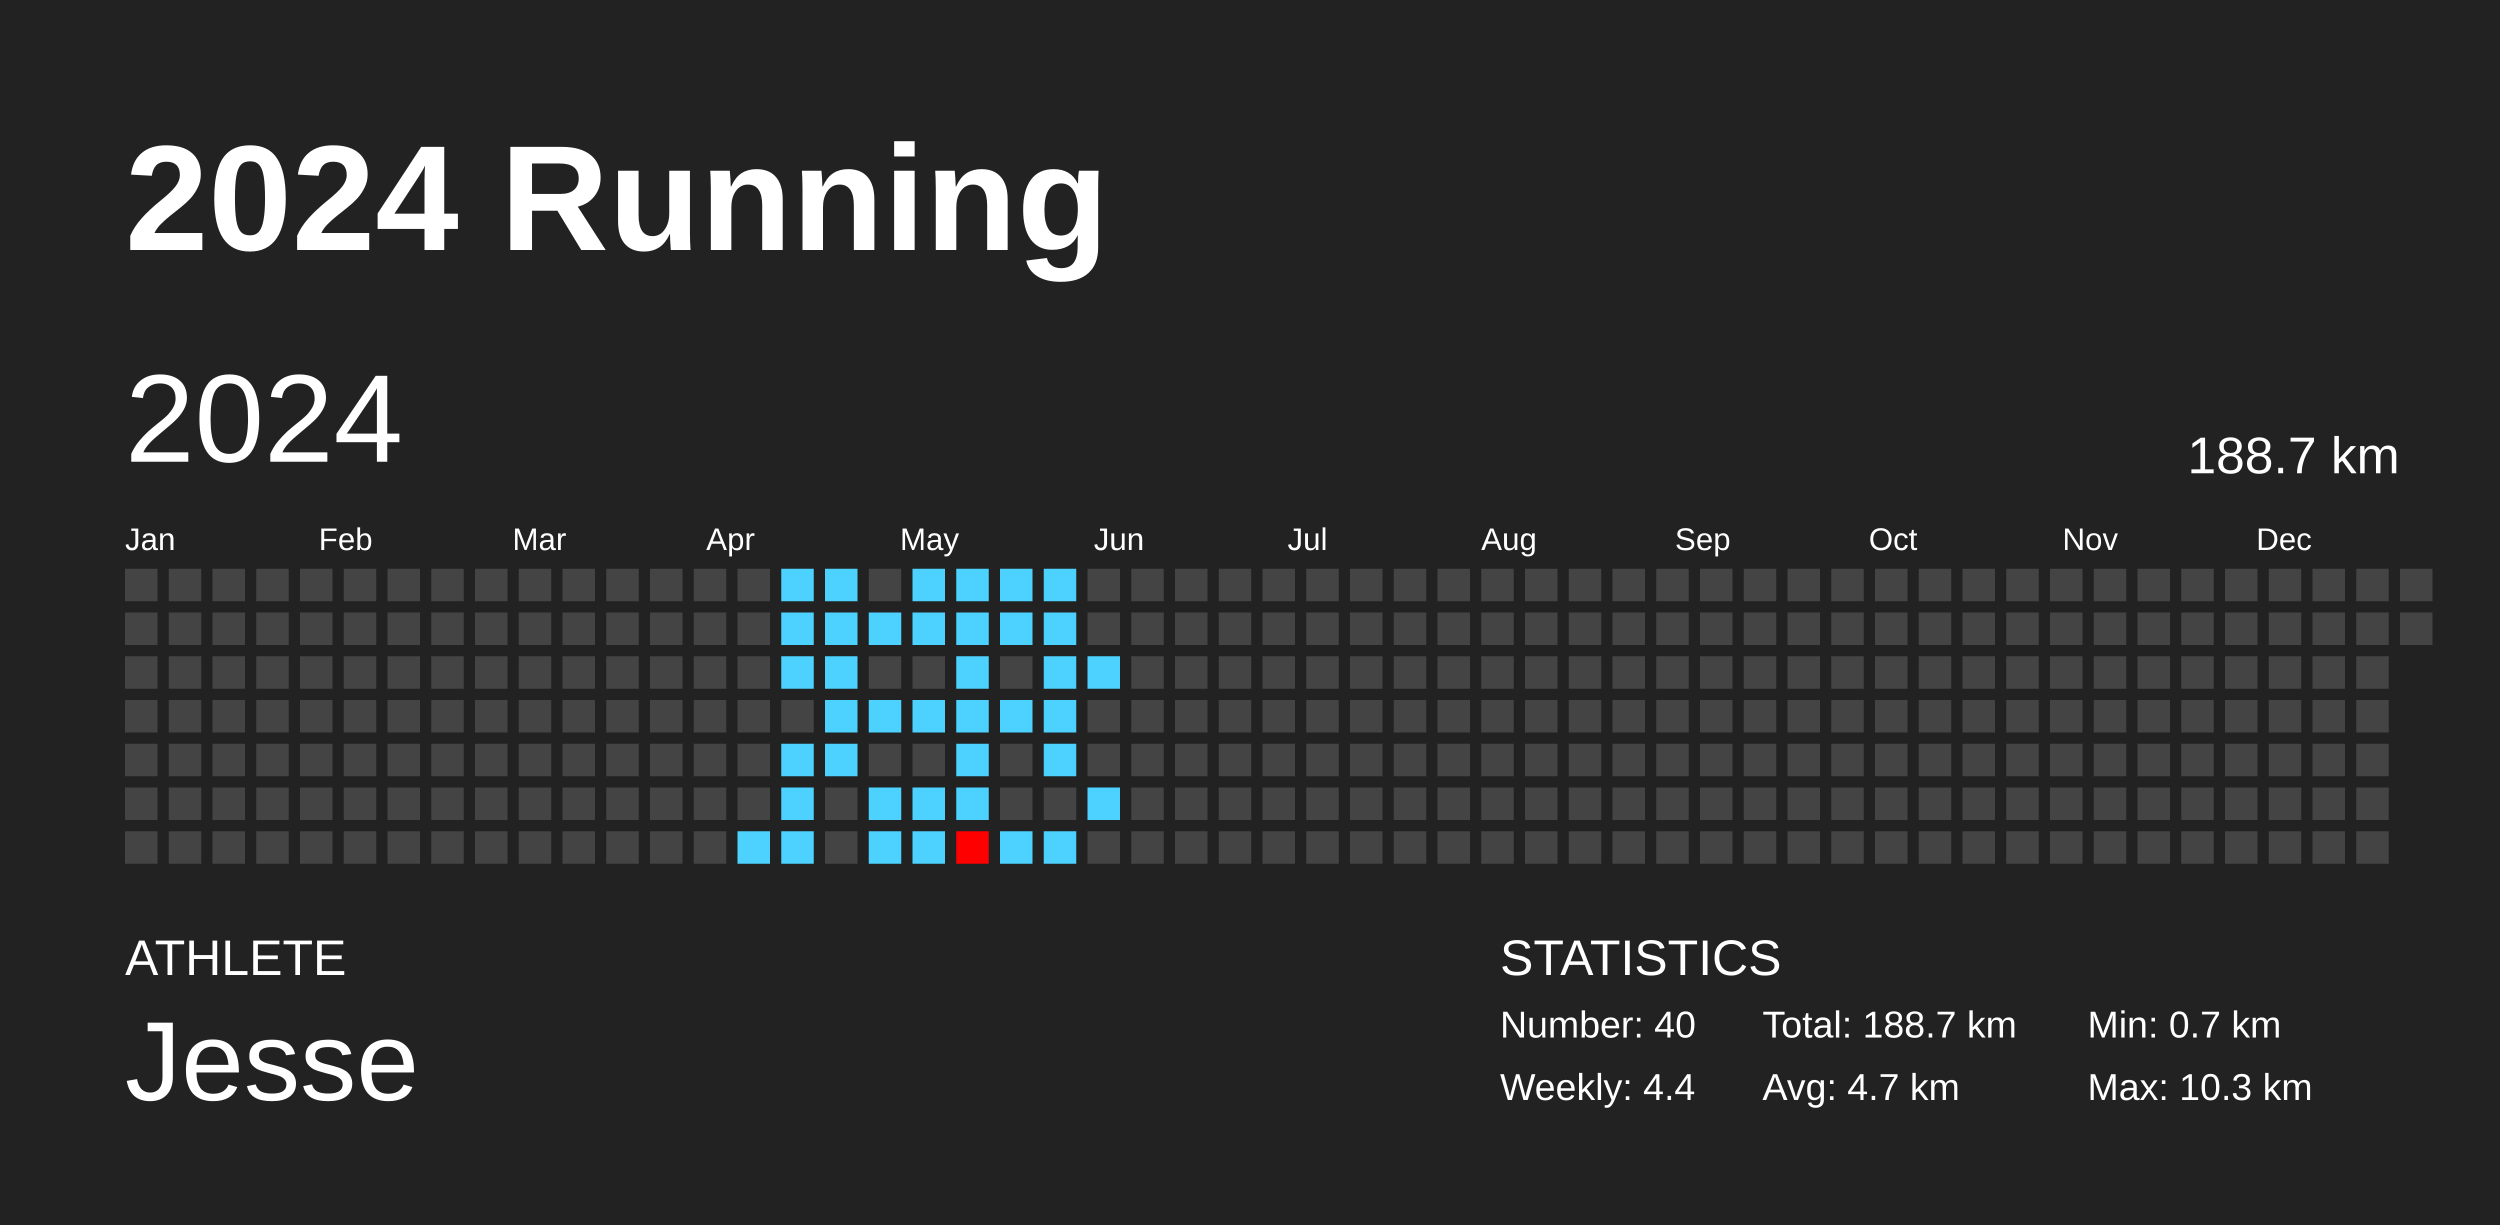
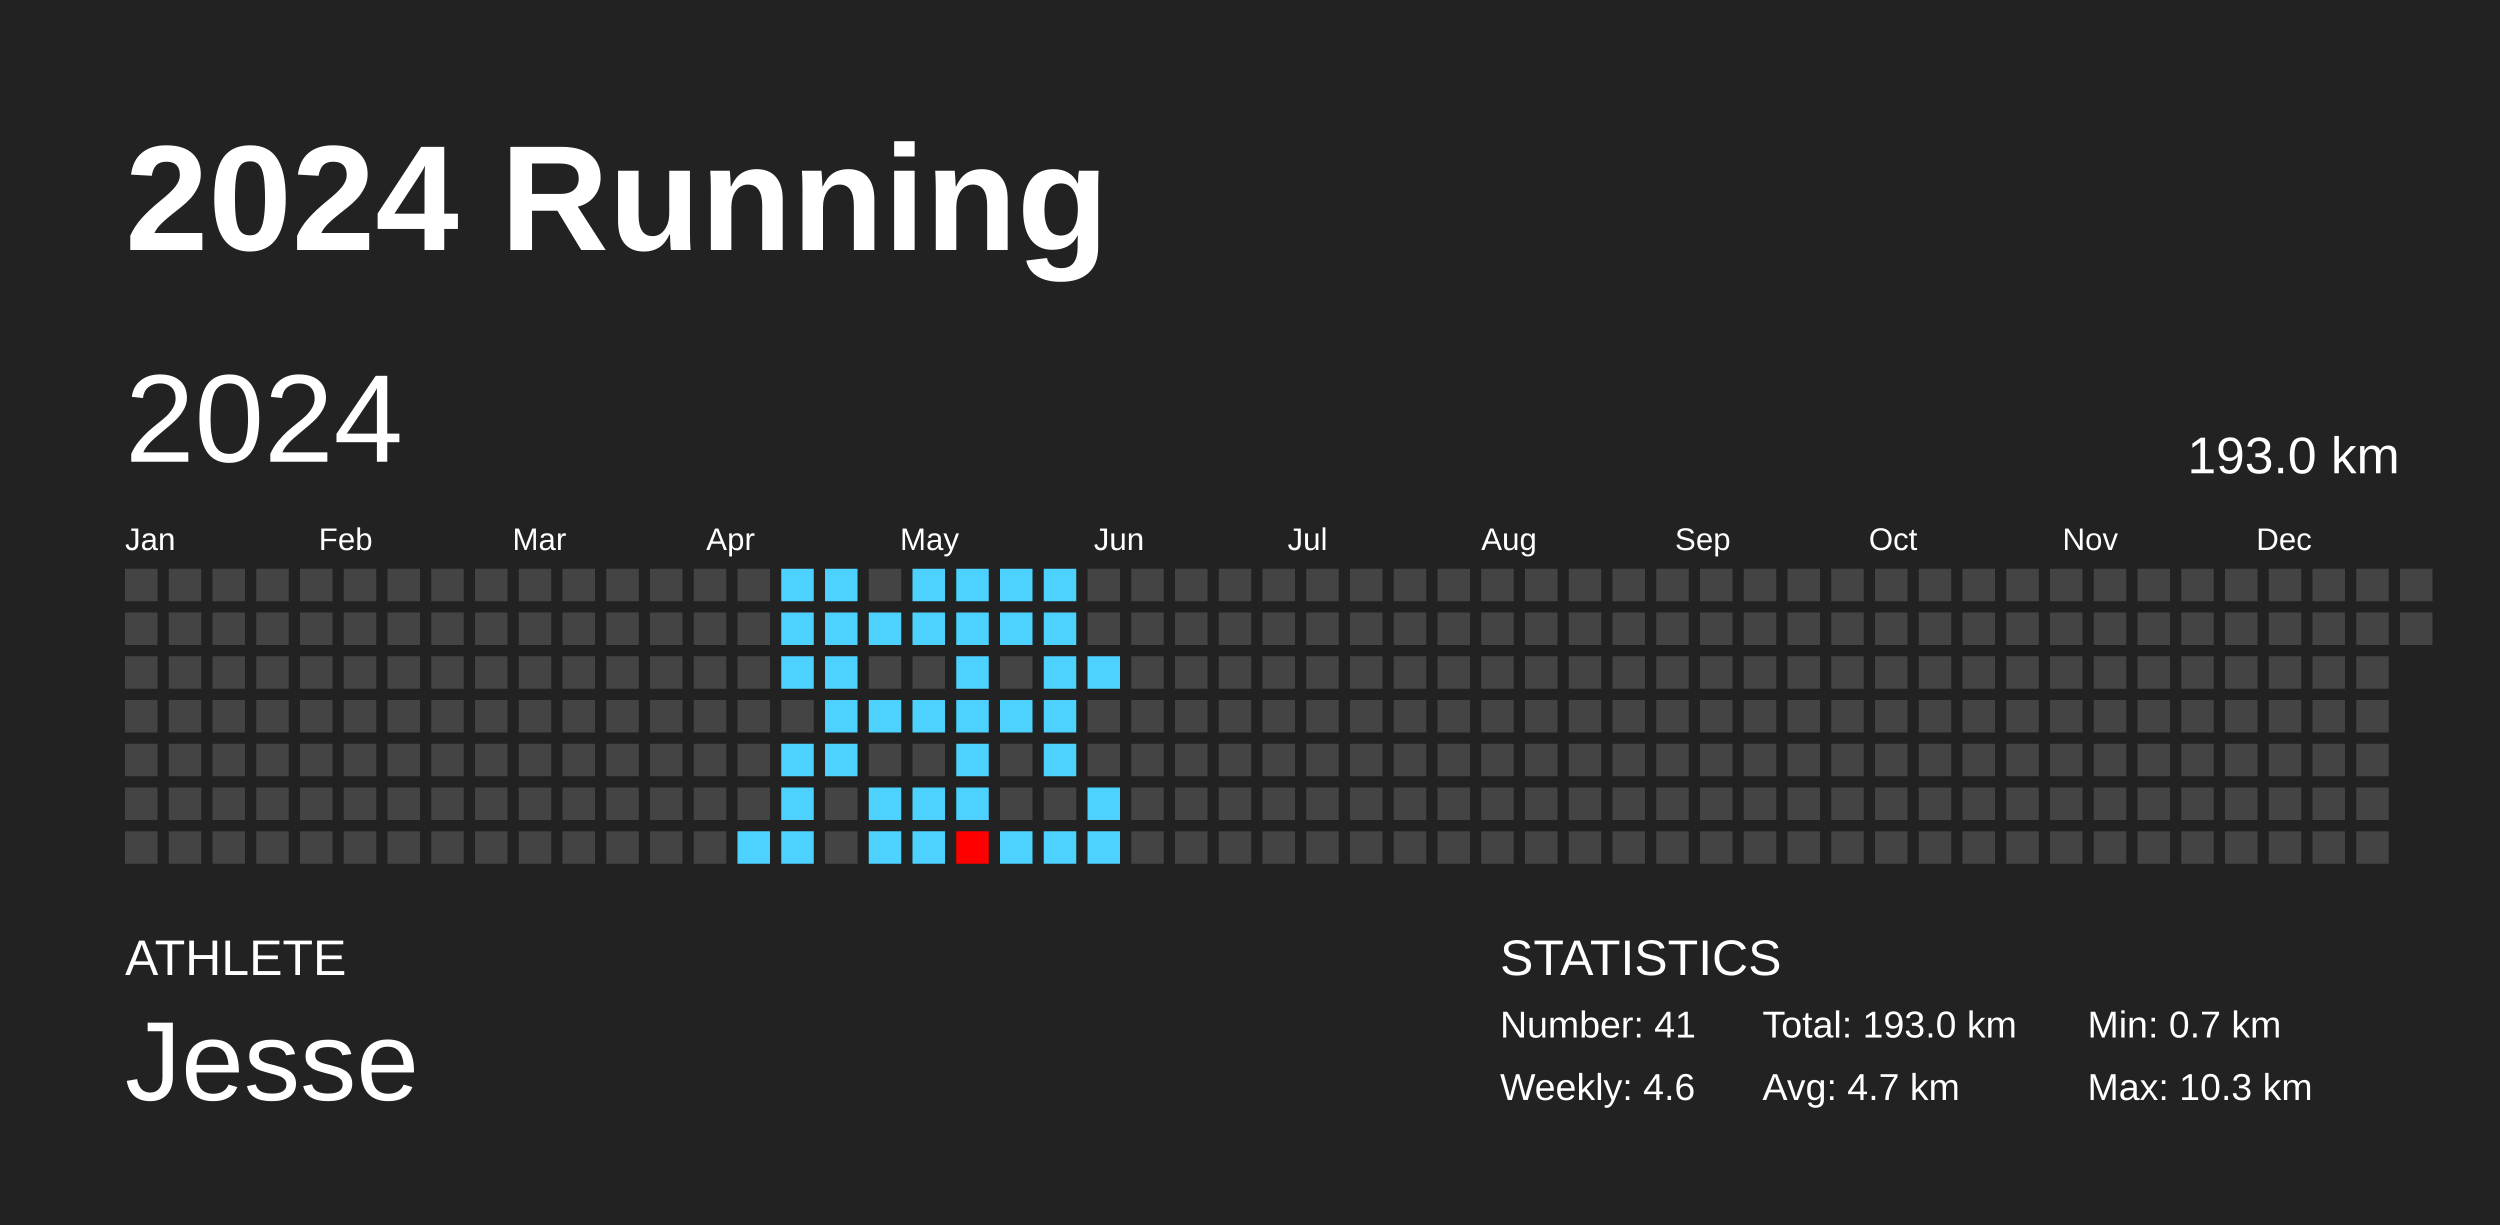
<svg xmlns="http://www.w3.org/2000/svg" baseProfile="full" height="98mm" version="1.1" viewBox="0,0,200,98" width="200mm">
  <defs />
  <rect fill="#222222" height="98" width="200" x="0" y="0" />
  <text fill="#FFFFFF" style="font-size:12px; font-family:Arial; font-weight:bold;" x="10" y="20">2024 Running</text>
  <text fill="#FFFFFF" style="font-size:4px; font-family:Arial" x="10" y="78">ATHLETE</text>
  <text fill="#FFFFFF" style="font-size:9px; font-family:Arial" x="10" y="88">Jesse</text>
  <text fill="#FFFFFF" style="font-size:4px; font-family:Arial" x="120" y="78">STATISTICS</text>
-   <text fill="#FFFFFF" style="font-size:3px; font-family:Arial" x="120" y="83">Number: 40</text>
-   <text fill="#FFFFFF" style="font-size:3px; font-family:Arial" x="120" y="88">Weekly: 4.4</text>
-   <text fill="#FFFFFF" style="font-size:3px; font-family:Arial" x="141" y="83">Total: 188.7 km</text>
+   <text fill="#FFFFFF" style="font-size:3px; font-family:Arial" x="120" y="83">Number: 41</text>
+   <text fill="#FFFFFF" style="font-size:3px; font-family:Arial" x="120" y="88">Weekly: 4.6</text>
+   <text fill="#FFFFFF" style="font-size:3px; font-family:Arial" x="141" y="83">Total: 193.0 km</text>
  <text fill="#FFFFFF" style="font-size:3px; font-family:Arial" x="141" y="88">Avg: 4.7 km</text>
  <text fill="#FFFFFF" style="font-size:3px; font-family:Arial" x="167" y="83">Min: 0.7 km</text>
  <text fill="#FFFFFF" style="font-size:3px; font-family:Arial" x="167" y="88">Max: 10.3 km</text>
  <text dominant-baseline="hanging" fill="#FFFFFF" style="font-size:10.0px; font-family:Arial;" x="10" y="30">2024</text>
-   <text dominant-baseline="hanging" fill="#FFFFFF" style="font-size:4.125px; font-family:Arial;" x="175" y="35">188.7 km</text>
+   <text dominant-baseline="hanging" fill="#FFFFFF" style="font-size:4.125px; font-family:Arial;" x="175" y="35">193.0 km</text>
  <text fill="#FFFFFF" style="font-size:2.5px; font-family:Arial" x="10.0" y="44">Jan</text>
  <text fill="#FFFFFF" style="font-size:2.5px; font-family:Arial" x="25.5" y="44">Feb</text>
  <text fill="#FFFFFF" style="font-size:2.5px; font-family:Arial" x="41.0" y="44">Mar</text>
  <text fill="#FFFFFF" style="font-size:2.5px; font-family:Arial" x="56.5" y="44">Apr</text>
  <text fill="#FFFFFF" style="font-size:2.5px; font-family:Arial" x="72.0" y="44">May</text>
  <text fill="#FFFFFF" style="font-size:2.5px; font-family:Arial" x="87.5" y="44">Jun</text>
  <text fill="#FFFFFF" style="font-size:2.5px; font-family:Arial" x="103.0" y="44">Jul</text>
  <text fill="#FFFFFF" style="font-size:2.5px; font-family:Arial" x="118.5" y="44">Aug</text>
  <text fill="#FFFFFF" style="font-size:2.5px; font-family:Arial" x="134.0" y="44">Sep</text>
  <text fill="#FFFFFF" style="font-size:2.5px; font-family:Arial" x="149.5" y="44">Oct</text>
  <text fill="#FFFFFF" style="font-size:2.5px; font-family:Arial" x="165.0" y="44">Nov</text>
  <text fill="#FFFFFF" style="font-size:2.5px; font-family:Arial" x="180.5" y="44">Dec</text>
  <rect fill="#444444" height="2.6" width="2.6" x="10.0" y="45.5" />
  <rect fill="#444444" height="2.6" width="2.6" x="10.0" y="49.0" />
  <rect fill="#444444" height="2.6" width="2.6" x="10.0" y="52.5" />
  <rect fill="#444444" height="2.6" width="2.6" x="10.0" y="56.0" />
  <rect fill="#444444" height="2.6" width="2.6" x="10.0" y="59.5" />
  <rect fill="#444444" height="2.6" width="2.6" x="10.0" y="63.0" />
  <rect fill="#444444" height="2.6" width="2.6" x="10.0" y="66.5" />
  <rect fill="#444444" height="2.6" width="2.6" x="13.5" y="45.5" />
  <rect fill="#444444" height="2.6" width="2.6" x="13.5" y="49.0" />
  <rect fill="#444444" height="2.6" width="2.6" x="13.5" y="52.5" />
  <rect fill="#444444" height="2.6" width="2.6" x="13.5" y="56.0" />
  <rect fill="#444444" height="2.6" width="2.6" x="13.5" y="59.5" />
  <rect fill="#444444" height="2.6" width="2.6" x="13.5" y="63.0" />
  <rect fill="#444444" height="2.6" width="2.6" x="13.5" y="66.5" />
  <rect fill="#444444" height="2.6" width="2.6" x="17.0" y="45.5" />
  <rect fill="#444444" height="2.6" width="2.6" x="17.0" y="49.0" />
  <rect fill="#444444" height="2.6" width="2.6" x="17.0" y="52.5" />
  <rect fill="#444444" height="2.6" width="2.6" x="17.0" y="56.0" />
  <rect fill="#444444" height="2.6" width="2.6" x="17.0" y="59.5" />
  <rect fill="#444444" height="2.6" width="2.6" x="17.0" y="63.0" />
  <rect fill="#444444" height="2.6" width="2.6" x="17.0" y="66.5" />
  <rect fill="#444444" height="2.6" width="2.6" x="20.5" y="45.5" />
  <rect fill="#444444" height="2.6" width="2.6" x="20.5" y="49.0" />
  <rect fill="#444444" height="2.6" width="2.6" x="20.5" y="52.5" />
  <rect fill="#444444" height="2.6" width="2.6" x="20.5" y="56.0" />
  <rect fill="#444444" height="2.6" width="2.6" x="20.5" y="59.5" />
  <rect fill="#444444" height="2.6" width="2.6" x="20.5" y="63.0" />
  <rect fill="#444444" height="2.6" width="2.6" x="20.5" y="66.5" />
  <rect fill="#444444" height="2.6" width="2.6" x="24.0" y="45.5" />
  <rect fill="#444444" height="2.6" width="2.6" x="24.0" y="49.0" />
  <rect fill="#444444" height="2.6" width="2.6" x="24.0" y="52.5" />
  <rect fill="#444444" height="2.6" width="2.6" x="24.0" y="56.0" />
  <rect fill="#444444" height="2.6" width="2.6" x="24.0" y="59.5" />
  <rect fill="#444444" height="2.6" width="2.6" x="24.0" y="63.0" />
  <rect fill="#444444" height="2.6" width="2.6" x="24.0" y="66.5" />
  <rect fill="#444444" height="2.6" width="2.6" x="27.5" y="45.5" />
  <rect fill="#444444" height="2.6" width="2.6" x="27.5" y="49.0" />
  <rect fill="#444444" height="2.6" width="2.6" x="27.5" y="52.5" />
  <rect fill="#444444" height="2.6" width="2.6" x="27.5" y="56.0" />
  <rect fill="#444444" height="2.6" width="2.6" x="27.5" y="59.5" />
  <rect fill="#444444" height="2.6" width="2.6" x="27.5" y="63.0" />
  <rect fill="#444444" height="2.6" width="2.6" x="27.5" y="66.5" />
  <rect fill="#444444" height="2.6" width="2.6" x="31.0" y="45.5" />
  <rect fill="#444444" height="2.6" width="2.6" x="31.0" y="49.0" />
  <rect fill="#444444" height="2.6" width="2.6" x="31.0" y="52.5" />
  <rect fill="#444444" height="2.6" width="2.6" x="31.0" y="56.0" />
  <rect fill="#444444" height="2.6" width="2.6" x="31.0" y="59.5" />
  <rect fill="#444444" height="2.6" width="2.6" x="31.0" y="63.0" />
  <rect fill="#444444" height="2.6" width="2.6" x="31.0" y="66.5" />
  <rect fill="#444444" height="2.6" width="2.6" x="34.5" y="45.5" />
  <rect fill="#444444" height="2.6" width="2.6" x="34.5" y="49.0" />
  <rect fill="#444444" height="2.6" width="2.6" x="34.5" y="52.5" />
  <rect fill="#444444" height="2.6" width="2.6" x="34.5" y="56.0" />
  <rect fill="#444444" height="2.6" width="2.6" x="34.5" y="59.5" />
  <rect fill="#444444" height="2.6" width="2.6" x="34.5" y="63.0" />
  <rect fill="#444444" height="2.6" width="2.6" x="34.5" y="66.5" />
  <rect fill="#444444" height="2.6" width="2.6" x="38.0" y="45.5" />
  <rect fill="#444444" height="2.6" width="2.6" x="38.0" y="49.0" />
  <rect fill="#444444" height="2.6" width="2.6" x="38.0" y="52.5" />
  <rect fill="#444444" height="2.6" width="2.6" x="38.0" y="56.0" />
  <rect fill="#444444" height="2.6" width="2.6" x="38.0" y="59.5" />
  <rect fill="#444444" height="2.6" width="2.6" x="38.0" y="63.0" />
  <rect fill="#444444" height="2.6" width="2.6" x="38.0" y="66.5" />
  <rect fill="#444444" height="2.6" width="2.6" x="41.5" y="45.5" />
  <rect fill="#444444" height="2.6" width="2.6" x="41.5" y="49.0" />
  <rect fill="#444444" height="2.6" width="2.6" x="41.5" y="52.5" />
  <rect fill="#444444" height="2.6" width="2.6" x="41.5" y="56.0" />
  <rect fill="#444444" height="2.6" width="2.6" x="41.5" y="59.5" />
  <rect fill="#444444" height="2.6" width="2.6" x="41.5" y="63.0" />
  <rect fill="#444444" height="2.6" width="2.6" x="41.5" y="66.5" />
  <rect fill="#444444" height="2.6" width="2.6" x="45.0" y="45.5" />
  <rect fill="#444444" height="2.6" width="2.6" x="45.0" y="49.0" />
  <rect fill="#444444" height="2.6" width="2.6" x="45.0" y="52.5" />
  <rect fill="#444444" height="2.6" width="2.6" x="45.0" y="56.0" />
  <rect fill="#444444" height="2.6" width="2.6" x="45.0" y="59.5" />
  <rect fill="#444444" height="2.6" width="2.6" x="45.0" y="63.0" />
  <rect fill="#444444" height="2.6" width="2.6" x="45.0" y="66.5" />
  <rect fill="#444444" height="2.6" width="2.6" x="48.5" y="45.5" />
  <rect fill="#444444" height="2.6" width="2.6" x="48.5" y="49.0" />
  <rect fill="#444444" height="2.6" width="2.6" x="48.5" y="52.5" />
  <rect fill="#444444" height="2.6" width="2.6" x="48.5" y="56.0" />
  <rect fill="#444444" height="2.6" width="2.6" x="48.5" y="59.5" />
  <rect fill="#444444" height="2.6" width="2.6" x="48.5" y="63.0" />
  <rect fill="#444444" height="2.6" width="2.6" x="48.5" y="66.5" />
  <rect fill="#444444" height="2.6" width="2.6" x="52.0" y="45.5" />
  <rect fill="#444444" height="2.6" width="2.6" x="52.0" y="49.0" />
  <rect fill="#444444" height="2.6" width="2.6" x="52.0" y="52.5" />
  <rect fill="#444444" height="2.6" width="2.6" x="52.0" y="56.0" />
  <rect fill="#444444" height="2.6" width="2.6" x="52.0" y="59.5" />
  <rect fill="#444444" height="2.6" width="2.6" x="52.0" y="63.0" />
  <rect fill="#444444" height="2.6" width="2.6" x="52.0" y="66.5" />
  <rect fill="#444444" height="2.6" width="2.6" x="55.5" y="45.5" />
  <rect fill="#444444" height="2.6" width="2.6" x="55.5" y="49.0" />
  <rect fill="#444444" height="2.6" width="2.6" x="55.5" y="52.5" />
  <rect fill="#444444" height="2.6" width="2.6" x="55.5" y="56.0" />
  <rect fill="#444444" height="2.6" width="2.6" x="55.5" y="59.5" />
  <rect fill="#444444" height="2.6" width="2.6" x="55.5" y="63.0" />
  <rect fill="#444444" height="2.6" width="2.6" x="55.5" y="66.5" />
  <rect fill="#444444" height="2.6" width="2.6" x="59.0" y="45.5" />
  <rect fill="#444444" height="2.6" width="2.6" x="59.0" y="49.0" />
  <rect fill="#444444" height="2.6" width="2.6" x="59.0" y="52.5" />
  <rect fill="#444444" height="2.6" width="2.6" x="59.0" y="56.0" />
  <rect fill="#444444" height="2.6" width="2.6" x="59.0" y="59.5" />
  <rect fill="#444444" height="2.6" width="2.6" x="59.0" y="63.0" />
  <rect fill="#4dd2ff" height="2.6" width="2.6" x="59.0" y="66.5" />
  <rect fill="#4dd2ff" height="2.6" width="2.6" x="62.5" y="45.5" />
  <rect fill="#4dd2ff" height="2.6" width="2.6" x="62.5" y="49.0" />
  <rect fill="#4dd2ff" height="2.6" width="2.6" x="62.5" y="52.5" />
  <rect fill="#444444" height="2.6" width="2.6" x="62.5" y="56.0" />
  <rect fill="#4dd2ff" height="2.6" width="2.6" x="62.5" y="59.5" />
  <rect fill="#4dd2ff" height="2.6" width="2.6" x="62.5" y="63.0" />
  <rect fill="#4dd2ff" height="2.6" width="2.6" x="62.5" y="66.5" />
  <rect fill="#4dd2ff" height="2.6" width="2.6" x="66.0" y="45.5" />
  <rect fill="#4dd2ff" height="2.6" width="2.6" x="66.0" y="49.0" />
  <rect fill="#4dd2ff" height="2.6" width="2.6" x="66.0" y="52.5" />
  <rect fill="#4dd2ff" height="2.6" width="2.6" x="66.0" y="56.0" />
  <rect fill="#4dd2ff" height="2.6" width="2.6" x="66.0" y="59.5" />
  <rect fill="#444444" height="2.6" width="2.6" x="66.0" y="63.0" />
  <rect fill="#444444" height="2.6" width="2.6" x="66.0" y="66.5" />
  <rect fill="#444444" height="2.6" width="2.6" x="69.5" y="45.5" />
  <rect fill="#4dd2ff" height="2.6" width="2.6" x="69.5" y="49.0" />
  <rect fill="#444444" height="2.6" width="2.6" x="69.5" y="52.5" />
  <rect fill="#4dd2ff" height="2.6" width="2.6" x="69.5" y="56.0" />
  <rect fill="#444444" height="2.6" width="2.6" x="69.5" y="59.5" />
  <rect fill="#4dd2ff" height="2.6" width="2.6" x="69.5" y="63.0" />
  <rect fill="#4dd2ff" height="2.6" width="2.6" x="69.5" y="66.5" />
  <rect fill="#4dd2ff" height="2.6" width="2.6" x="73.0" y="45.5" />
  <rect fill="#4dd2ff" height="2.6" width="2.6" x="73.0" y="49.0" />
  <rect fill="#444444" height="2.6" width="2.6" x="73.0" y="52.5" />
  <rect fill="#4dd2ff" height="2.6" width="2.6" x="73.0" y="56.0" />
  <rect fill="#444444" height="2.6" width="2.6" x="73.0" y="59.5" />
  <rect fill="#4dd2ff" height="2.6" width="2.6" x="73.0" y="63.0" />
  <rect fill="#4dd2ff" height="2.6" width="2.6" x="73.0" y="66.5" />
  <rect fill="#4dd2ff" height="2.6" width="2.6" x="76.5" y="45.5" />
  <rect fill="#4dd2ff" height="2.6" width="2.6" x="76.5" y="49.0" />
  <rect fill="#4dd2ff" height="2.6" width="2.6" x="76.5" y="52.5" />
  <rect fill="#4dd2ff" height="2.6" width="2.6" x="76.5" y="56.0" />
  <rect fill="#4dd2ff" height="2.6" width="2.6" x="76.5" y="59.5" />
  <rect fill="#4dd2ff" height="2.6" width="2.6" x="76.5" y="63.0" />
  <rect fill="#ff0000" height="2.6" width="2.6" x="76.5" y="66.5" />
  <rect fill="#4dd2ff" height="2.6" width="2.6" x="80.0" y="45.5" />
  <rect fill="#4dd2ff" height="2.6" width="2.6" x="80.0" y="49.0" />
  <rect fill="#444444" height="2.6" width="2.6" x="80.0" y="52.5" />
  <rect fill="#4dd2ff" height="2.6" width="2.6" x="80.0" y="56.0" />
  <rect fill="#444444" height="2.6" width="2.6" x="80.0" y="59.5" />
  <rect fill="#444444" height="2.6" width="2.6" x="80.0" y="63.0" />
  <rect fill="#4dd2ff" height="2.6" width="2.6" x="80.0" y="66.5" />
  <rect fill="#4dd2ff" height="2.6" width="2.6" x="83.5" y="45.5" />
  <rect fill="#4dd2ff" height="2.6" width="2.6" x="83.5" y="49.0" />
  <rect fill="#4dd2ff" height="2.6" width="2.6" x="83.5" y="52.5" />
  <rect fill="#4dd2ff" height="2.6" width="2.6" x="83.5" y="56.0" />
  <rect fill="#4dd2ff" height="2.6" width="2.6" x="83.5" y="59.5" />
  <rect fill="#444444" height="2.6" width="2.6" x="83.5" y="63.0" />
  <rect fill="#4dd2ff" height="2.6" width="2.6" x="83.5" y="66.5" />
  <rect fill="#444444" height="2.6" width="2.6" x="87.0" y="45.5" />
  <rect fill="#444444" height="2.6" width="2.6" x="87.0" y="49.0" />
  <rect fill="#4dd2ff" height="2.6" width="2.6" x="87.0" y="52.5" />
  <rect fill="#444444" height="2.6" width="2.6" x="87.0" y="56.0" />
  <rect fill="#444444" height="2.6" width="2.6" x="87.0" y="59.5" />
  <rect fill="#4dd2ff" height="2.6" width="2.6" x="87.0" y="63.0" />
-   <rect fill="#444444" height="2.6" width="2.6" x="87.0" y="66.5" />
+   <rect fill="#4dd2ff" height="2.6" width="2.6" x="87.0" y="66.5" />
  <rect fill="#444444" height="2.6" width="2.6" x="90.5" y="45.5" />
  <rect fill="#444444" height="2.6" width="2.6" x="90.5" y="49.0" />
  <rect fill="#444444" height="2.6" width="2.6" x="90.5" y="52.5" />
  <rect fill="#444444" height="2.6" width="2.6" x="90.5" y="56.0" />
  <rect fill="#444444" height="2.6" width="2.6" x="90.5" y="59.5" />
  <rect fill="#444444" height="2.6" width="2.6" x="90.5" y="63.0" />
  <rect fill="#444444" height="2.6" width="2.6" x="90.5" y="66.5" />
  <rect fill="#444444" height="2.6" width="2.6" x="94.0" y="45.5" />
  <rect fill="#444444" height="2.6" width="2.6" x="94.0" y="49.0" />
  <rect fill="#444444" height="2.6" width="2.6" x="94.0" y="52.5" />
  <rect fill="#444444" height="2.6" width="2.6" x="94.0" y="56.0" />
  <rect fill="#444444" height="2.6" width="2.6" x="94.0" y="59.5" />
  <rect fill="#444444" height="2.6" width="2.6" x="94.0" y="63.0" />
  <rect fill="#444444" height="2.6" width="2.6" x="94.0" y="66.5" />
  <rect fill="#444444" height="2.6" width="2.6" x="97.5" y="45.5" />
  <rect fill="#444444" height="2.6" width="2.6" x="97.5" y="49.0" />
  <rect fill="#444444" height="2.6" width="2.6" x="97.5" y="52.5" />
  <rect fill="#444444" height="2.6" width="2.6" x="97.5" y="56.0" />
  <rect fill="#444444" height="2.6" width="2.6" x="97.5" y="59.5" />
  <rect fill="#444444" height="2.6" width="2.6" x="97.5" y="63.0" />
  <rect fill="#444444" height="2.6" width="2.6" x="97.5" y="66.5" />
  <rect fill="#444444" height="2.6" width="2.6" x="101.0" y="45.5" />
  <rect fill="#444444" height="2.6" width="2.6" x="101.0" y="49.0" />
  <rect fill="#444444" height="2.6" width="2.6" x="101.0" y="52.5" />
  <rect fill="#444444" height="2.6" width="2.6" x="101.0" y="56.0" />
  <rect fill="#444444" height="2.6" width="2.6" x="101.0" y="59.5" />
  <rect fill="#444444" height="2.6" width="2.6" x="101.0" y="63.0" />
  <rect fill="#444444" height="2.6" width="2.6" x="101.0" y="66.5" />
  <rect fill="#444444" height="2.6" width="2.6" x="104.5" y="45.5" />
  <rect fill="#444444" height="2.6" width="2.6" x="104.5" y="49.0" />
  <rect fill="#444444" height="2.6" width="2.6" x="104.5" y="52.5" />
  <rect fill="#444444" height="2.6" width="2.6" x="104.5" y="56.0" />
  <rect fill="#444444" height="2.6" width="2.6" x="104.5" y="59.5" />
  <rect fill="#444444" height="2.6" width="2.6" x="104.5" y="63.0" />
  <rect fill="#444444" height="2.6" width="2.6" x="104.5" y="66.5" />
  <rect fill="#444444" height="2.6" width="2.6" x="108.0" y="45.5" />
  <rect fill="#444444" height="2.6" width="2.6" x="108.0" y="49.0" />
  <rect fill="#444444" height="2.6" width="2.6" x="108.0" y="52.5" />
  <rect fill="#444444" height="2.6" width="2.6" x="108.0" y="56.0" />
  <rect fill="#444444" height="2.6" width="2.6" x="108.0" y="59.5" />
  <rect fill="#444444" height="2.6" width="2.6" x="108.0" y="63.0" />
  <rect fill="#444444" height="2.6" width="2.6" x="108.0" y="66.5" />
  <rect fill="#444444" height="2.6" width="2.6" x="111.5" y="45.5" />
  <rect fill="#444444" height="2.6" width="2.6" x="111.5" y="49.0" />
  <rect fill="#444444" height="2.6" width="2.6" x="111.5" y="52.5" />
  <rect fill="#444444" height="2.6" width="2.6" x="111.5" y="56.0" />
  <rect fill="#444444" height="2.6" width="2.6" x="111.5" y="59.5" />
  <rect fill="#444444" height="2.6" width="2.6" x="111.5" y="63.0" />
  <rect fill="#444444" height="2.6" width="2.6" x="111.5" y="66.5" />
  <rect fill="#444444" height="2.6" width="2.6" x="115.0" y="45.5" />
  <rect fill="#444444" height="2.6" width="2.6" x="115.0" y="49.0" />
  <rect fill="#444444" height="2.6" width="2.6" x="115.0" y="52.5" />
  <rect fill="#444444" height="2.6" width="2.6" x="115.0" y="56.0" />
  <rect fill="#444444" height="2.6" width="2.6" x="115.0" y="59.5" />
  <rect fill="#444444" height="2.6" width="2.6" x="115.0" y="63.0" />
  <rect fill="#444444" height="2.6" width="2.6" x="115.0" y="66.5" />
  <rect fill="#444444" height="2.6" width="2.6" x="118.5" y="45.5" />
  <rect fill="#444444" height="2.6" width="2.6" x="118.5" y="49.0" />
  <rect fill="#444444" height="2.6" width="2.6" x="118.5" y="52.5" />
  <rect fill="#444444" height="2.6" width="2.6" x="118.5" y="56.0" />
  <rect fill="#444444" height="2.6" width="2.6" x="118.5" y="59.5" />
  <rect fill="#444444" height="2.6" width="2.6" x="118.5" y="63.0" />
  <rect fill="#444444" height="2.6" width="2.6" x="118.5" y="66.5" />
  <rect fill="#444444" height="2.6" width="2.6" x="122.0" y="45.5" />
  <rect fill="#444444" height="2.6" width="2.6" x="122.0" y="49.0" />
  <rect fill="#444444" height="2.6" width="2.6" x="122.0" y="52.5" />
  <rect fill="#444444" height="2.6" width="2.6" x="122.0" y="56.0" />
  <rect fill="#444444" height="2.6" width="2.6" x="122.0" y="59.5" />
  <rect fill="#444444" height="2.6" width="2.6" x="122.0" y="63.0" />
  <rect fill="#444444" height="2.6" width="2.6" x="122.0" y="66.5" />
  <rect fill="#444444" height="2.6" width="2.6" x="125.5" y="45.5" />
  <rect fill="#444444" height="2.6" width="2.6" x="125.5" y="49.0" />
  <rect fill="#444444" height="2.6" width="2.6" x="125.5" y="52.5" />
  <rect fill="#444444" height="2.6" width="2.6" x="125.5" y="56.0" />
  <rect fill="#444444" height="2.6" width="2.6" x="125.5" y="59.5" />
  <rect fill="#444444" height="2.6" width="2.6" x="125.5" y="63.0" />
  <rect fill="#444444" height="2.6" width="2.6" x="125.5" y="66.5" />
  <rect fill="#444444" height="2.6" width="2.6" x="129.0" y="45.5" />
  <rect fill="#444444" height="2.6" width="2.6" x="129.0" y="49.0" />
  <rect fill="#444444" height="2.6" width="2.6" x="129.0" y="52.5" />
  <rect fill="#444444" height="2.6" width="2.6" x="129.0" y="56.0" />
  <rect fill="#444444" height="2.6" width="2.6" x="129.0" y="59.5" />
  <rect fill="#444444" height="2.6" width="2.6" x="129.0" y="63.0" />
  <rect fill="#444444" height="2.6" width="2.6" x="129.0" y="66.5" />
  <rect fill="#444444" height="2.6" width="2.6" x="132.5" y="45.5" />
  <rect fill="#444444" height="2.6" width="2.6" x="132.5" y="49.0" />
  <rect fill="#444444" height="2.6" width="2.6" x="132.5" y="52.5" />
  <rect fill="#444444" height="2.6" width="2.6" x="132.5" y="56.0" />
  <rect fill="#444444" height="2.6" width="2.6" x="132.5" y="59.5" />
  <rect fill="#444444" height="2.6" width="2.6" x="132.5" y="63.0" />
  <rect fill="#444444" height="2.6" width="2.6" x="132.5" y="66.5" />
  <rect fill="#444444" height="2.6" width="2.6" x="136.0" y="45.5" />
  <rect fill="#444444" height="2.6" width="2.6" x="136.0" y="49.0" />
  <rect fill="#444444" height="2.6" width="2.6" x="136.0" y="52.5" />
  <rect fill="#444444" height="2.6" width="2.6" x="136.0" y="56.0" />
  <rect fill="#444444" height="2.6" width="2.6" x="136.0" y="59.5" />
  <rect fill="#444444" height="2.6" width="2.6" x="136.0" y="63.0" />
  <rect fill="#444444" height="2.6" width="2.6" x="136.0" y="66.5" />
  <rect fill="#444444" height="2.6" width="2.6" x="139.5" y="45.5" />
  <rect fill="#444444" height="2.6" width="2.6" x="139.5" y="49.0" />
  <rect fill="#444444" height="2.6" width="2.6" x="139.5" y="52.5" />
  <rect fill="#444444" height="2.6" width="2.6" x="139.5" y="56.0" />
  <rect fill="#444444" height="2.6" width="2.6" x="139.5" y="59.5" />
  <rect fill="#444444" height="2.6" width="2.6" x="139.5" y="63.0" />
  <rect fill="#444444" height="2.6" width="2.6" x="139.5" y="66.5" />
  <rect fill="#444444" height="2.6" width="2.6" x="143.0" y="45.5" />
  <rect fill="#444444" height="2.6" width="2.6" x="143.0" y="49.0" />
  <rect fill="#444444" height="2.6" width="2.6" x="143.0" y="52.5" />
  <rect fill="#444444" height="2.6" width="2.6" x="143.0" y="56.0" />
  <rect fill="#444444" height="2.6" width="2.6" x="143.0" y="59.5" />
  <rect fill="#444444" height="2.6" width="2.6" x="143.0" y="63.0" />
  <rect fill="#444444" height="2.6" width="2.6" x="143.0" y="66.5" />
  <rect fill="#444444" height="2.6" width="2.6" x="146.5" y="45.5" />
  <rect fill="#444444" height="2.6" width="2.6" x="146.5" y="49.0" />
  <rect fill="#444444" height="2.6" width="2.6" x="146.5" y="52.5" />
  <rect fill="#444444" height="2.6" width="2.6" x="146.5" y="56.0" />
  <rect fill="#444444" height="2.6" width="2.6" x="146.5" y="59.5" />
  <rect fill="#444444" height="2.6" width="2.6" x="146.5" y="63.0" />
  <rect fill="#444444" height="2.6" width="2.6" x="146.5" y="66.5" />
  <rect fill="#444444" height="2.6" width="2.6" x="150.0" y="45.5" />
  <rect fill="#444444" height="2.6" width="2.6" x="150.0" y="49.0" />
  <rect fill="#444444" height="2.6" width="2.6" x="150.0" y="52.5" />
  <rect fill="#444444" height="2.6" width="2.6" x="150.0" y="56.0" />
  <rect fill="#444444" height="2.6" width="2.6" x="150.0" y="59.5" />
  <rect fill="#444444" height="2.6" width="2.6" x="150.0" y="63.0" />
  <rect fill="#444444" height="2.6" width="2.6" x="150.0" y="66.5" />
  <rect fill="#444444" height="2.6" width="2.6" x="153.5" y="45.5" />
  <rect fill="#444444" height="2.6" width="2.6" x="153.5" y="49.0" />
  <rect fill="#444444" height="2.6" width="2.6" x="153.5" y="52.5" />
  <rect fill="#444444" height="2.6" width="2.6" x="153.5" y="56.0" />
  <rect fill="#444444" height="2.6" width="2.6" x="153.5" y="59.5" />
  <rect fill="#444444" height="2.6" width="2.6" x="153.5" y="63.0" />
  <rect fill="#444444" height="2.6" width="2.6" x="153.5" y="66.5" />
  <rect fill="#444444" height="2.6" width="2.6" x="157.0" y="45.5" />
  <rect fill="#444444" height="2.6" width="2.6" x="157.0" y="49.0" />
  <rect fill="#444444" height="2.6" width="2.6" x="157.0" y="52.5" />
  <rect fill="#444444" height="2.6" width="2.6" x="157.0" y="56.0" />
  <rect fill="#444444" height="2.6" width="2.6" x="157.0" y="59.5" />
  <rect fill="#444444" height="2.6" width="2.6" x="157.0" y="63.0" />
  <rect fill="#444444" height="2.6" width="2.6" x="157.0" y="66.5" />
  <rect fill="#444444" height="2.6" width="2.6" x="160.5" y="45.5" />
  <rect fill="#444444" height="2.6" width="2.6" x="160.5" y="49.0" />
  <rect fill="#444444" height="2.6" width="2.6" x="160.5" y="52.5" />
  <rect fill="#444444" height="2.6" width="2.6" x="160.5" y="56.0" />
  <rect fill="#444444" height="2.6" width="2.6" x="160.5" y="59.5" />
  <rect fill="#444444" height="2.6" width="2.6" x="160.5" y="63.0" />
  <rect fill="#444444" height="2.6" width="2.6" x="160.5" y="66.5" />
  <rect fill="#444444" height="2.6" width="2.6" x="164.0" y="45.5" />
  <rect fill="#444444" height="2.6" width="2.6" x="164.0" y="49.0" />
  <rect fill="#444444" height="2.6" width="2.6" x="164.0" y="52.5" />
  <rect fill="#444444" height="2.6" width="2.6" x="164.0" y="56.0" />
  <rect fill="#444444" height="2.6" width="2.6" x="164.0" y="59.5" />
  <rect fill="#444444" height="2.6" width="2.6" x="164.0" y="63.0" />
  <rect fill="#444444" height="2.6" width="2.6" x="164.0" y="66.5" />
  <rect fill="#444444" height="2.6" width="2.6" x="167.5" y="45.5" />
  <rect fill="#444444" height="2.6" width="2.6" x="167.5" y="49.0" />
  <rect fill="#444444" height="2.6" width="2.6" x="167.5" y="52.5" />
  <rect fill="#444444" height="2.6" width="2.6" x="167.5" y="56.0" />
  <rect fill="#444444" height="2.6" width="2.6" x="167.5" y="59.5" />
  <rect fill="#444444" height="2.6" width="2.6" x="167.5" y="63.0" />
  <rect fill="#444444" height="2.6" width="2.6" x="167.5" y="66.5" />
  <rect fill="#444444" height="2.6" width="2.6" x="171.0" y="45.5" />
  <rect fill="#444444" height="2.6" width="2.6" x="171.0" y="49.0" />
  <rect fill="#444444" height="2.6" width="2.6" x="171.0" y="52.5" />
  <rect fill="#444444" height="2.6" width="2.6" x="171.0" y="56.0" />
  <rect fill="#444444" height="2.6" width="2.6" x="171.0" y="59.5" />
  <rect fill="#444444" height="2.6" width="2.6" x="171.0" y="63.0" />
  <rect fill="#444444" height="2.6" width="2.6" x="171.0" y="66.5" />
  <rect fill="#444444" height="2.6" width="2.6" x="174.5" y="45.5" />
  <rect fill="#444444" height="2.6" width="2.6" x="174.5" y="49.0" />
  <rect fill="#444444" height="2.6" width="2.6" x="174.5" y="52.5" />
  <rect fill="#444444" height="2.6" width="2.6" x="174.5" y="56.0" />
  <rect fill="#444444" height="2.6" width="2.6" x="174.5" y="59.5" />
  <rect fill="#444444" height="2.6" width="2.6" x="174.5" y="63.0" />
  <rect fill="#444444" height="2.6" width="2.6" x="174.5" y="66.5" />
  <rect fill="#444444" height="2.6" width="2.6" x="178.0" y="45.5" />
  <rect fill="#444444" height="2.6" width="2.6" x="178.0" y="49.0" />
  <rect fill="#444444" height="2.6" width="2.6" x="178.0" y="52.5" />
  <rect fill="#444444" height="2.6" width="2.6" x="178.0" y="56.0" />
  <rect fill="#444444" height="2.6" width="2.6" x="178.0" y="59.5" />
  <rect fill="#444444" height="2.6" width="2.6" x="178.0" y="63.0" />
  <rect fill="#444444" height="2.6" width="2.6" x="178.0" y="66.5" />
  <rect fill="#444444" height="2.6" width="2.6" x="181.5" y="45.5" />
  <rect fill="#444444" height="2.6" width="2.6" x="181.5" y="49.0" />
  <rect fill="#444444" height="2.6" width="2.6" x="181.5" y="52.5" />
  <rect fill="#444444" height="2.6" width="2.6" x="181.5" y="56.0" />
  <rect fill="#444444" height="2.6" width="2.6" x="181.5" y="59.5" />
  <rect fill="#444444" height="2.6" width="2.6" x="181.5" y="63.0" />
  <rect fill="#444444" height="2.6" width="2.6" x="181.5" y="66.5" />
  <rect fill="#444444" height="2.6" width="2.6" x="185.0" y="45.5" />
  <rect fill="#444444" height="2.6" width="2.6" x="185.0" y="49.0" />
  <rect fill="#444444" height="2.6" width="2.6" x="185.0" y="52.5" />
  <rect fill="#444444" height="2.6" width="2.6" x="185.0" y="56.0" />
  <rect fill="#444444" height="2.6" width="2.6" x="185.0" y="59.5" />
  <rect fill="#444444" height="2.6" width="2.6" x="185.0" y="63.0" />
  <rect fill="#444444" height="2.6" width="2.6" x="185.0" y="66.5" />
  <rect fill="#444444" height="2.6" width="2.6" x="188.5" y="45.5" />
  <rect fill="#444444" height="2.6" width="2.6" x="188.5" y="49.0" />
  <rect fill="#444444" height="2.6" width="2.6" x="188.5" y="52.5" />
  <rect fill="#444444" height="2.6" width="2.6" x="188.5" y="56.0" />
  <rect fill="#444444" height="2.6" width="2.6" x="188.5" y="59.5" />
  <rect fill="#444444" height="2.6" width="2.6" x="188.5" y="63.0" />
  <rect fill="#444444" height="2.6" width="2.6" x="188.5" y="66.5" />
  <rect fill="#444444" height="2.6" width="2.6" x="192.0" y="45.5" />
  <rect fill="#444444" height="2.6" width="2.6" x="192.0" y="49.0" />
</svg>
